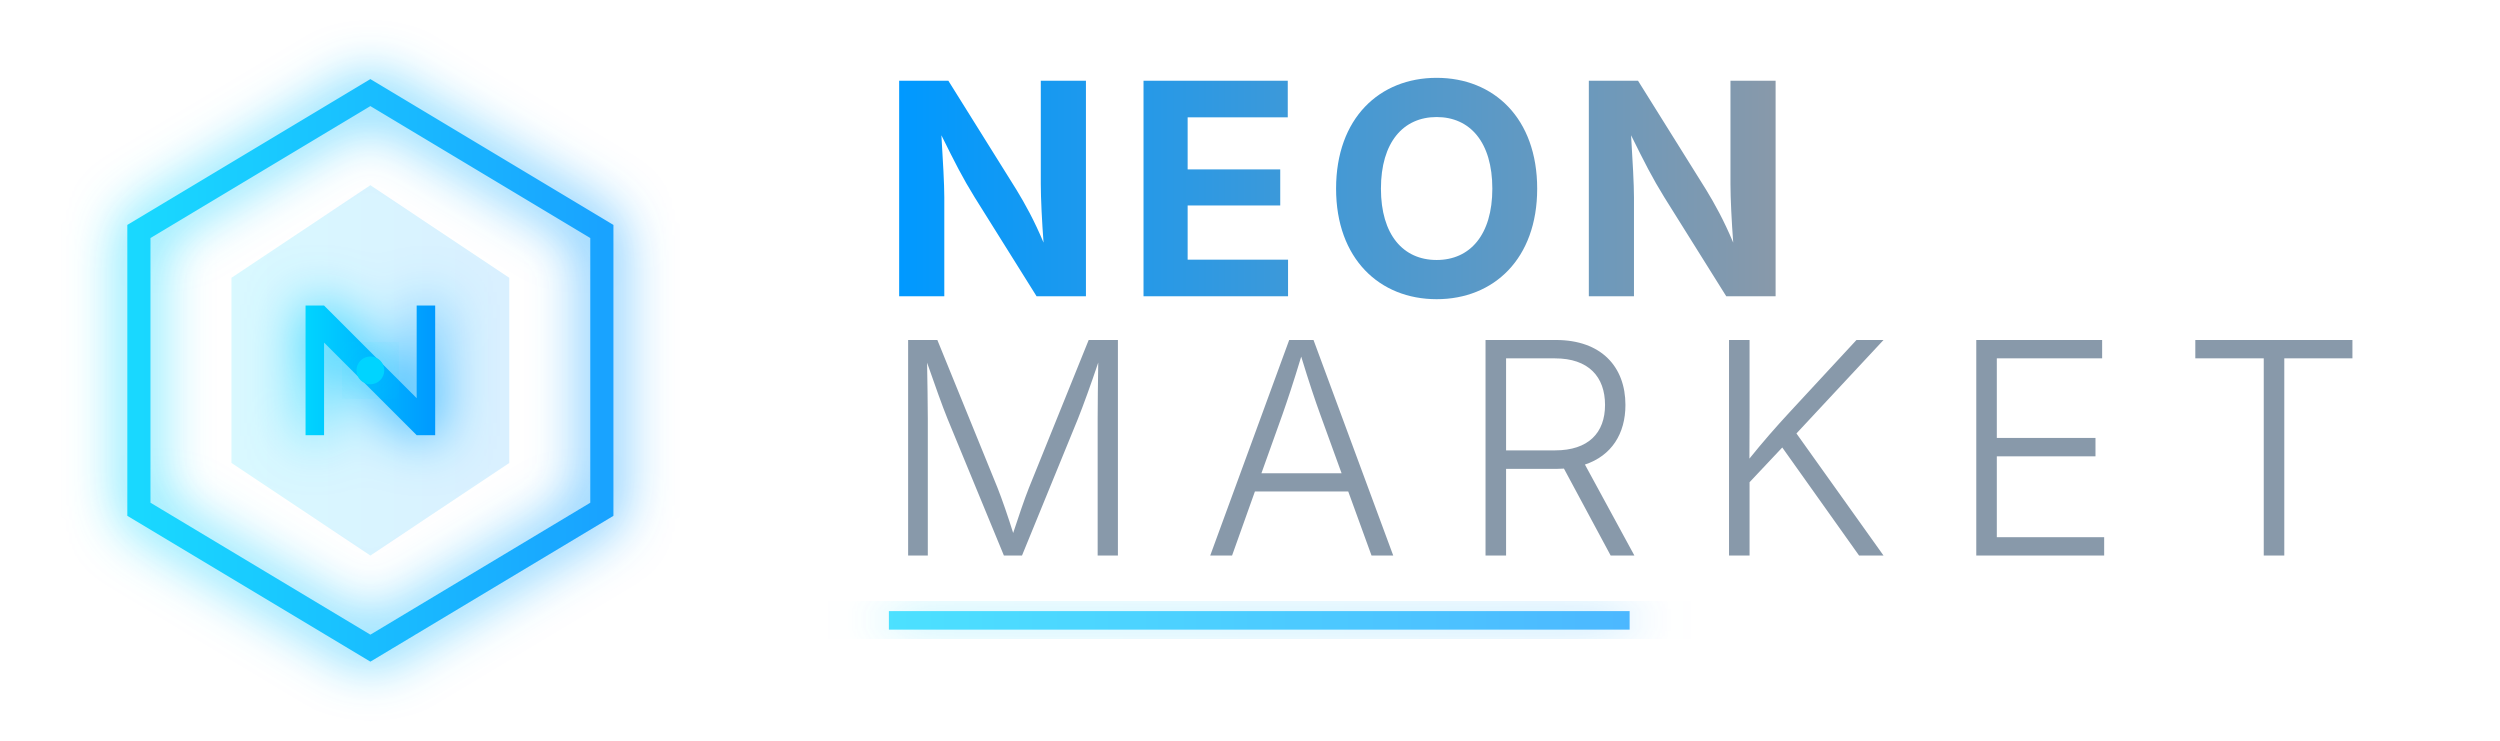
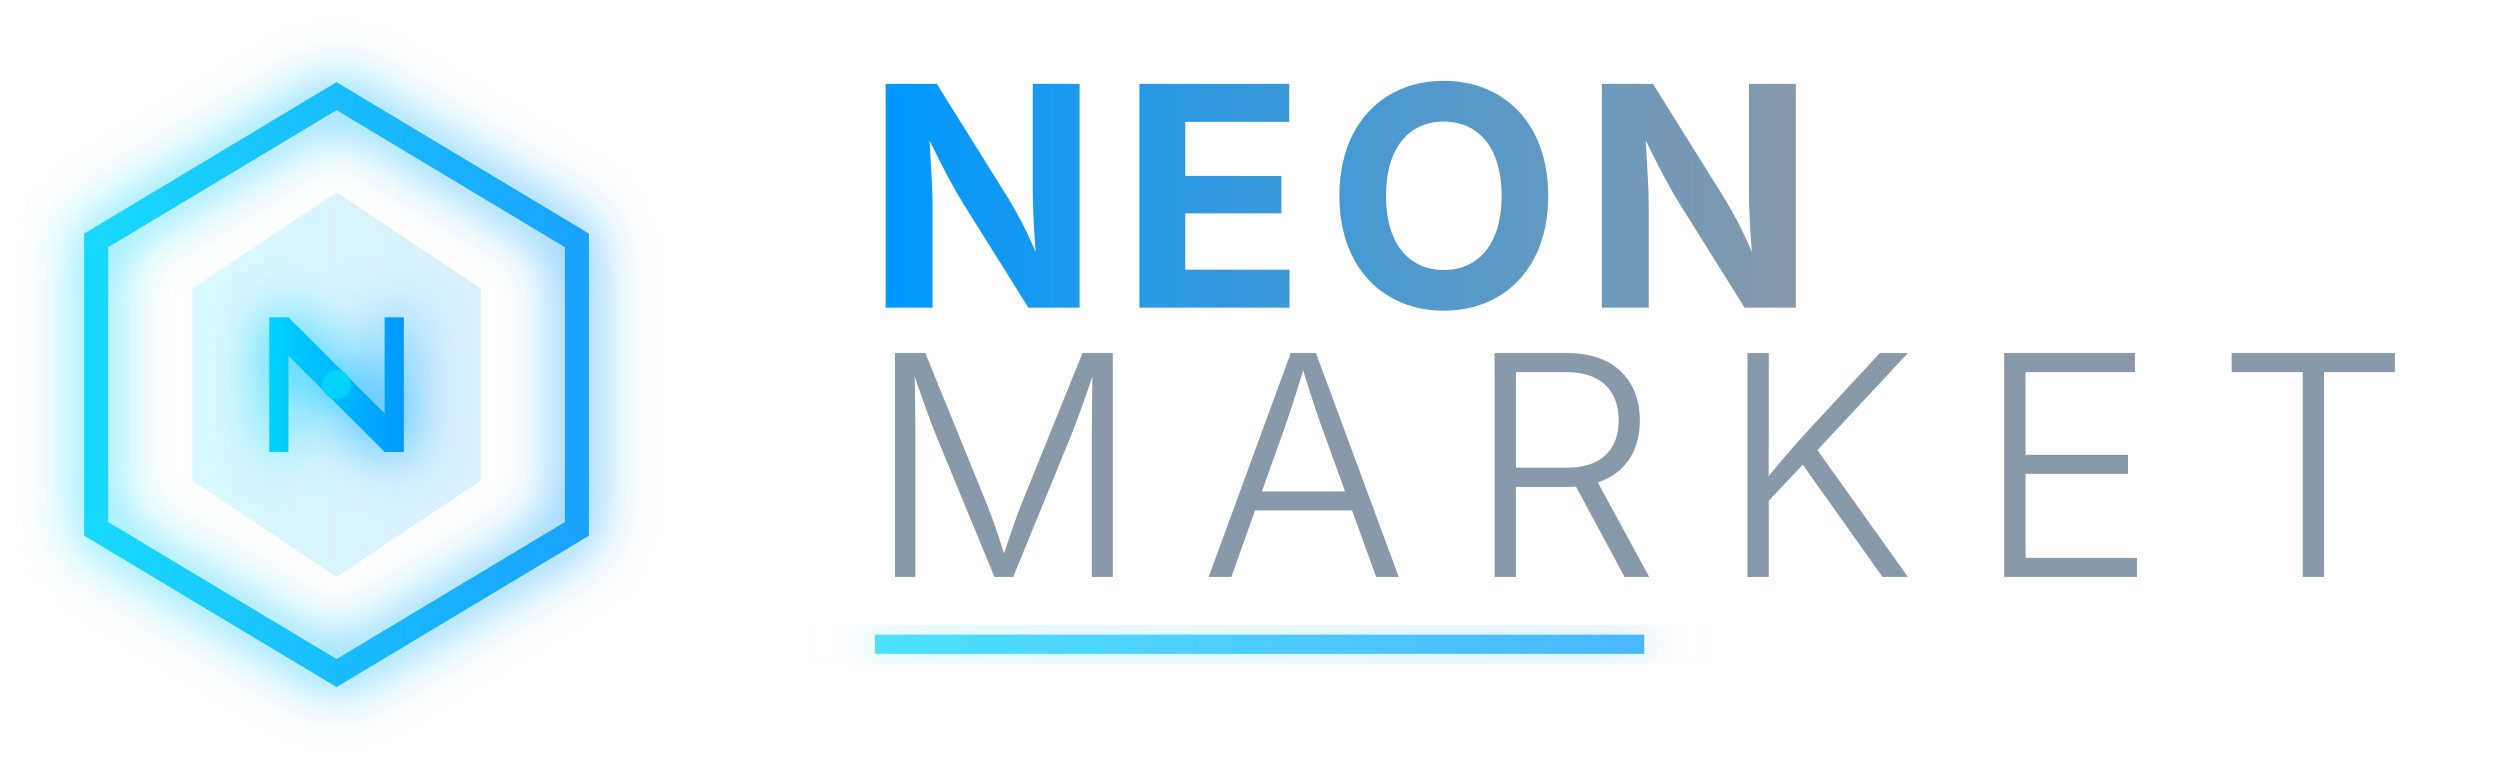
- <svg xmlns="http://www.w3.org/2000/svg" width="270" height="80" viewBox="5 10 270 80" fill="none">
+ <svg xmlns="http://www.w3.org/2000/svg" width="260" height="80" viewBox="10 10 260 80" fill="none">
  <defs>
    <filter id="glow" x="-50%" y="-50%" width="200%" height="200%">
      <feGaussianBlur stdDeviation="3" result="coloredBlur" />
      <feMerge>
        <feMergeNode in="coloredBlur" />
        <feMergeNode in="SourceGraphic" />
      </feMerge>
    </filter>
    <linearGradient id="neonGradient" x1="0%" y1="0%" x2="100%" y2="0%">
      <stop offset="0%" style="stop-color:#00d4ff;stop-opacity:1" />
      <stop offset="100%" style="stop-color:#0099ff;stop-opacity:1" />
    </linearGradient>
    <linearGradient id="textGradient" x1="0%" y1="0%" x2="100%" y2="0%">
      <stop offset="0%" style="stop-color:#0099ff;stop-opacity:1" />
      <stop offset="100%" style="stop-color:#8899aa;stop-opacity:1" />
    </linearGradient>
  </defs>
  <g transform="translate(10, 15)">
    <path d="M 35 5 L 60 20 L 60 50 L 35 65 L 10 50 L 10 20 Z" stroke="url(#neonGradient)" stroke-width="2.5" fill="none" filter="url(#glow)" opacity="0.9" />
    <path d="M 35 15 L 50 25 L 50 45 L 35 55 L 20 45 L 20 25 Z" fill="url(#neonGradient)" opacity="0.15" />
    <path d="M 28 28 L 28 42 L 30 42 L 30 32 L 40 42 L 42 42 L 42 28 L 40 28 L 40 38 L 30 28 Z" fill="url(#neonGradient)" filter="url(#glow)" />
    <line x1="35" y1="5" x2="35" y2="15" stroke="url(#neonGradient)" stroke-width="2" opacity="0.6" filter="url(#glow)" />
    <circle cx="35" cy="35" r="1.5" fill="#00d4ff" filter="url(#glow)" />
  </g>
  <text x="100" y="42" font-family="'Inter', 'Helvetica Neue', Arial, sans-serif" font-size="32" font-weight="700" letter-spacing="2" fill="url(#textGradient)">NEON</text>
  <text x="100" y="70" font-family="'Inter', 'Helvetica Neue', Arial, sans-serif" font-size="32" font-weight="300" letter-spacing="6" fill="#8899aa">MARKET</text>
  <rect x="101" y="76" width="80" height="2" fill="url(#neonGradient)" opacity="0.7" filter="url(#glow)" />
</svg>
